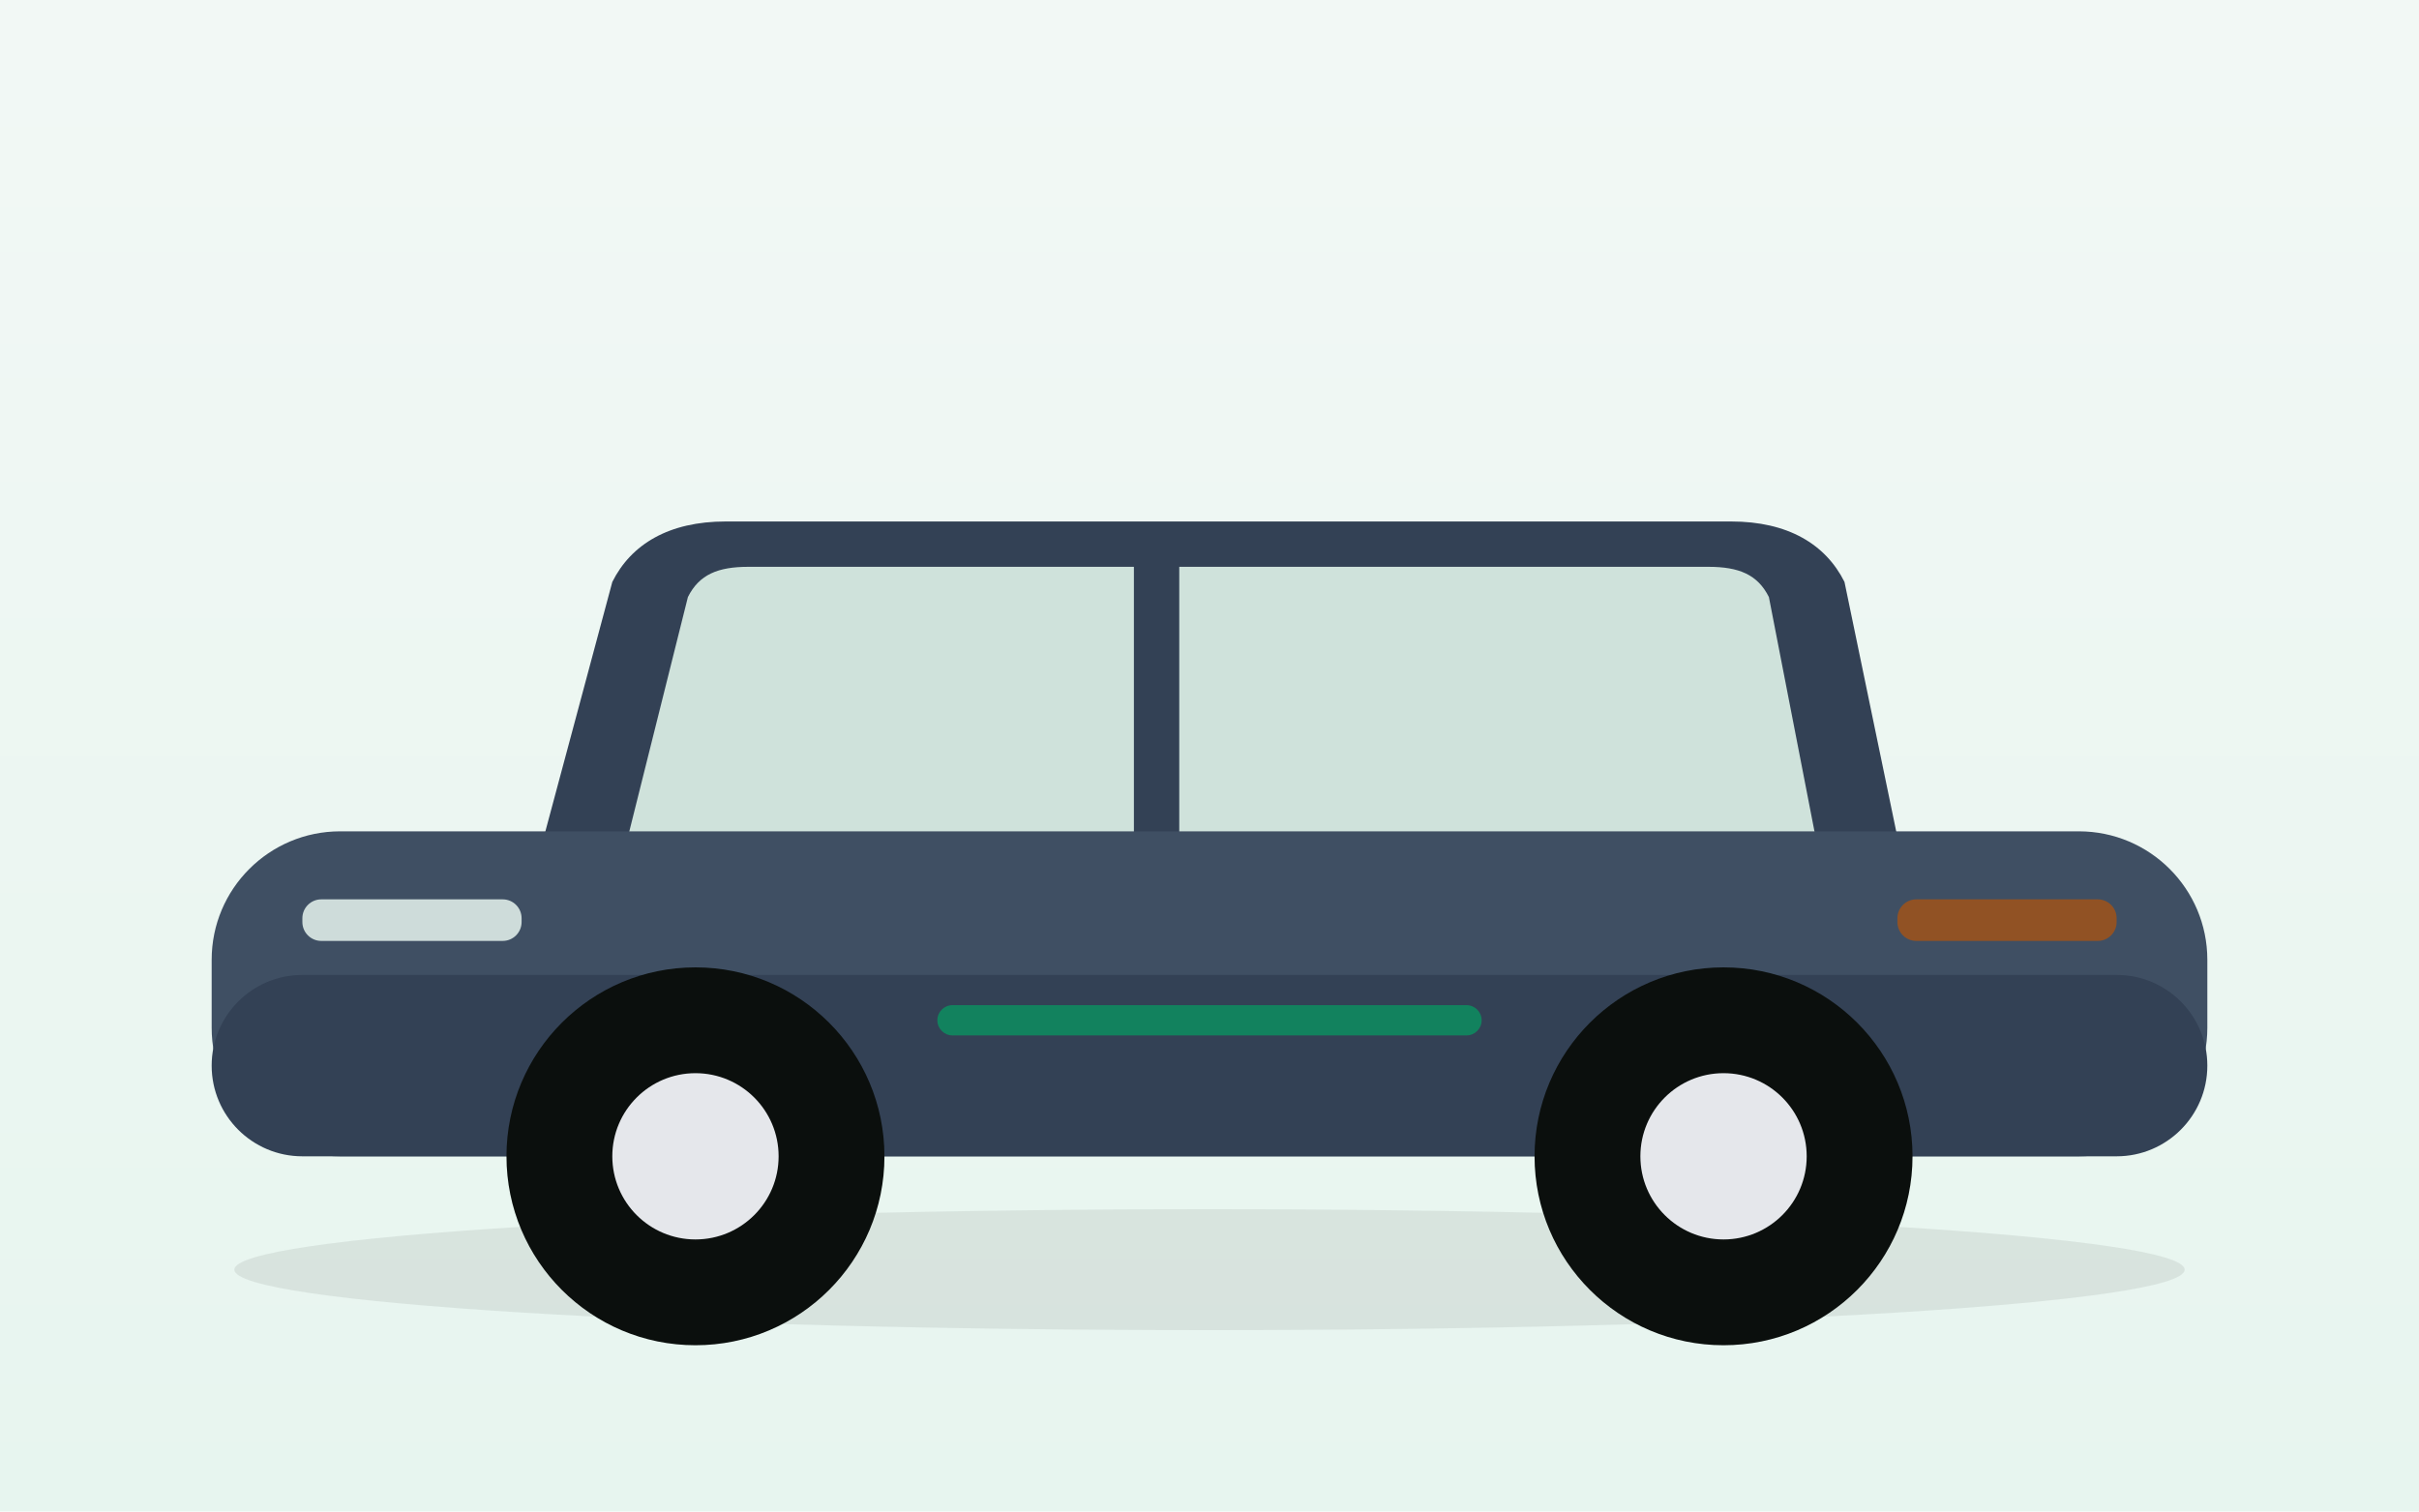
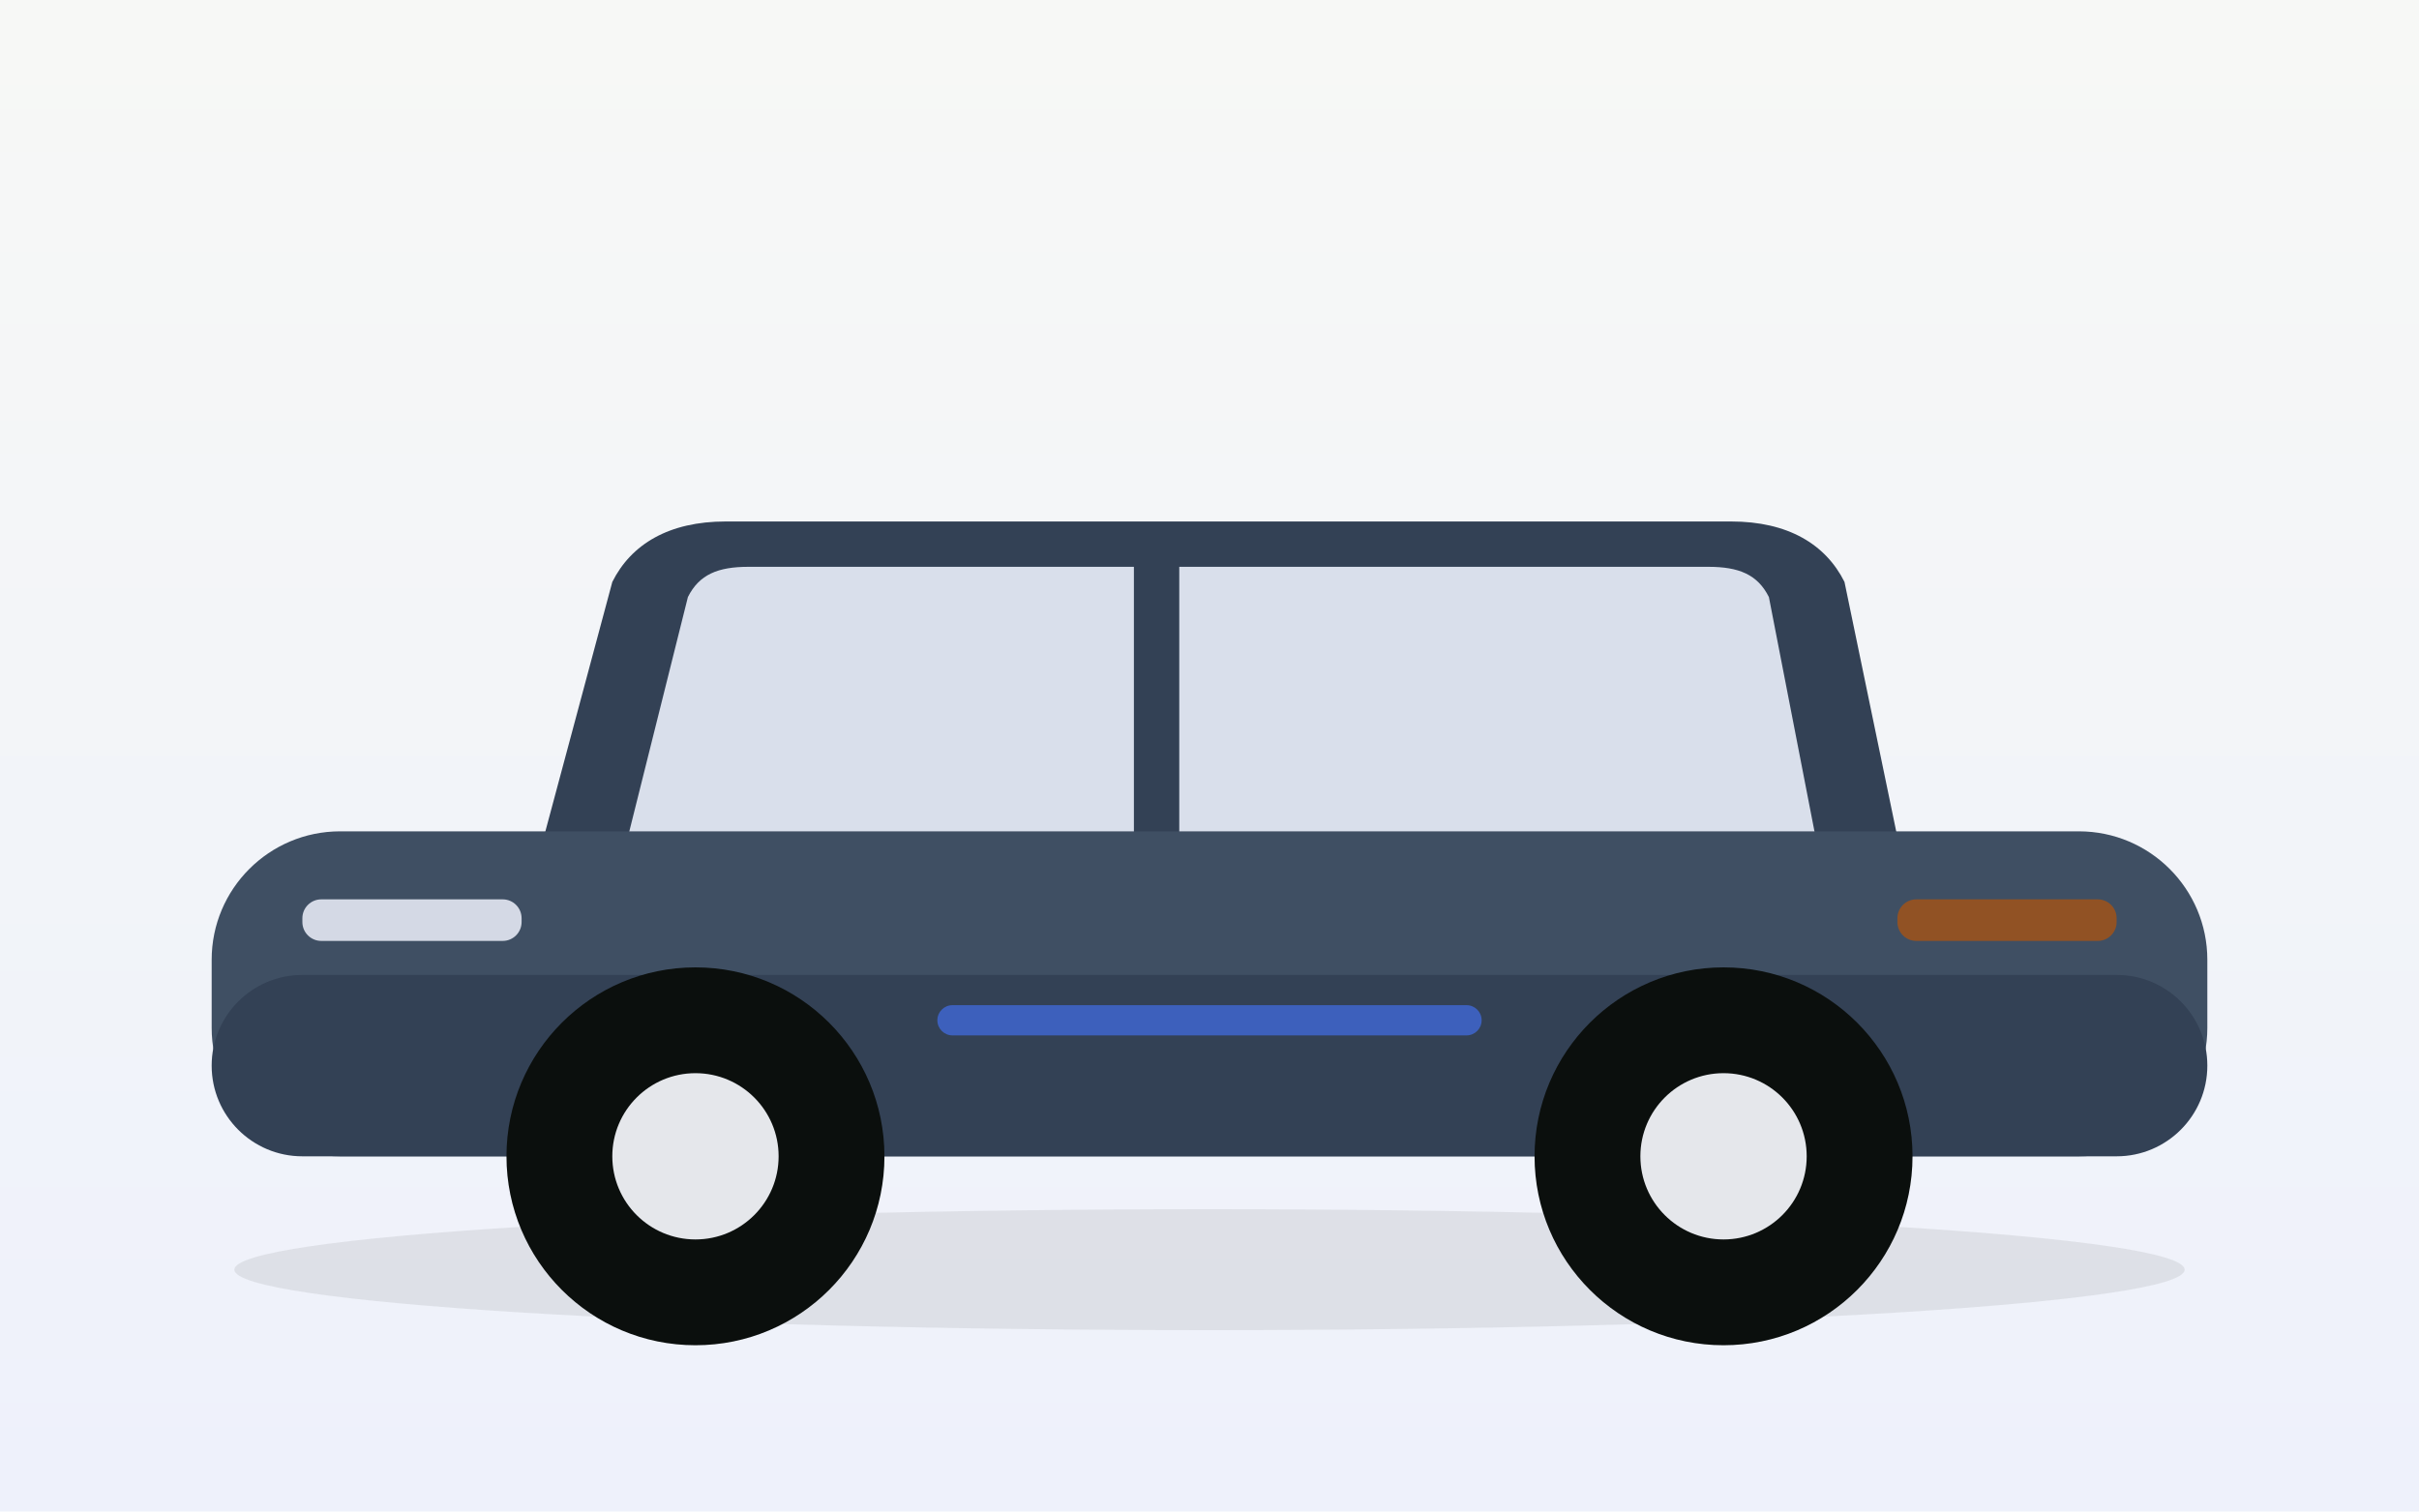
<svg xmlns="http://www.w3.org/2000/svg" viewBox="0 0 640 400" role="img" aria-label="Seven-seat SUV illustration">
  <defs>
    <linearGradient id="bg" x1="0" y1="0" x2="0" y2="1">
-       <stop offset="0" stop-color="#f2f8f5" />
-       <stop offset="1" stop-color="#e7f5ef" />
+       <stop offset="0" stop-color="#f7f8f6" />
+       <stop offset="1" stop-color="#eef1fb" />
    </linearGradient>
  </defs>
  <rect width="640" height="400" fill="url(#bg)" />
  <ellipse cx="320" cy="336" rx="258" ry="16" fill="#0b0f0d" opacity="0.08" />
  <path d="M140 236 L162 154 C167 144 177 138 192 138 L458 138 C473 138 483 144 488 154 L505 236 Z" fill="#334155" />
-   <path d="M164 230 L182 158 C185 152 190 150 198 150 L300 150 L300 230 Z" fill="#cfe2db" />
-   <path d="M312 150 L452 150 C460 150 465 152 468 158 L482 230 L312 230 Z" fill="#cfe2db" />
+   <path d="M164 230 L182 158 C185 152 190 150 198 150 L300 150 L300 230 Z" fill="#d9dfeb" />
+   <path d="M312 150 L452 150 C460 150 465 152 468 158 L482 230 L312 230 Z" fill="#d9dfeb" />
  <rect x="56" y="220" width="528" height="86" rx="34" fill="#3f4f63" />
  <rect x="56" y="258" width="528" height="48" rx="24" fill="#334155" />
-   <rect x="80" y="238" width="58" height="11" rx="5" fill="#e7f5ef" opacity="0.85" />
+   <rect x="80" y="238" width="58" height="11" rx="5" fill="#eef1fb" opacity="0.85" />
  <rect x="502" y="238" width="58" height="11" rx="5" fill="#b45309" opacity="0.7" />
  <circle cx="184" cy="306" r="50" fill="#0b0f0d" />
  <circle cx="184" cy="306" r="22" fill="#e5e7eb" />
  <circle cx="456" cy="306" r="50" fill="#0b0f0d" />
  <circle cx="456" cy="306" r="22" fill="#e5e7eb" />
-   <rect x="248" y="266" width="144" height="8" rx="4" fill="#0e8a5f" opacity="0.9" />
+   <rect x="248" y="266" width="144" height="8" rx="4" fill="#3e64c8" opacity="0.9" />
</svg>
